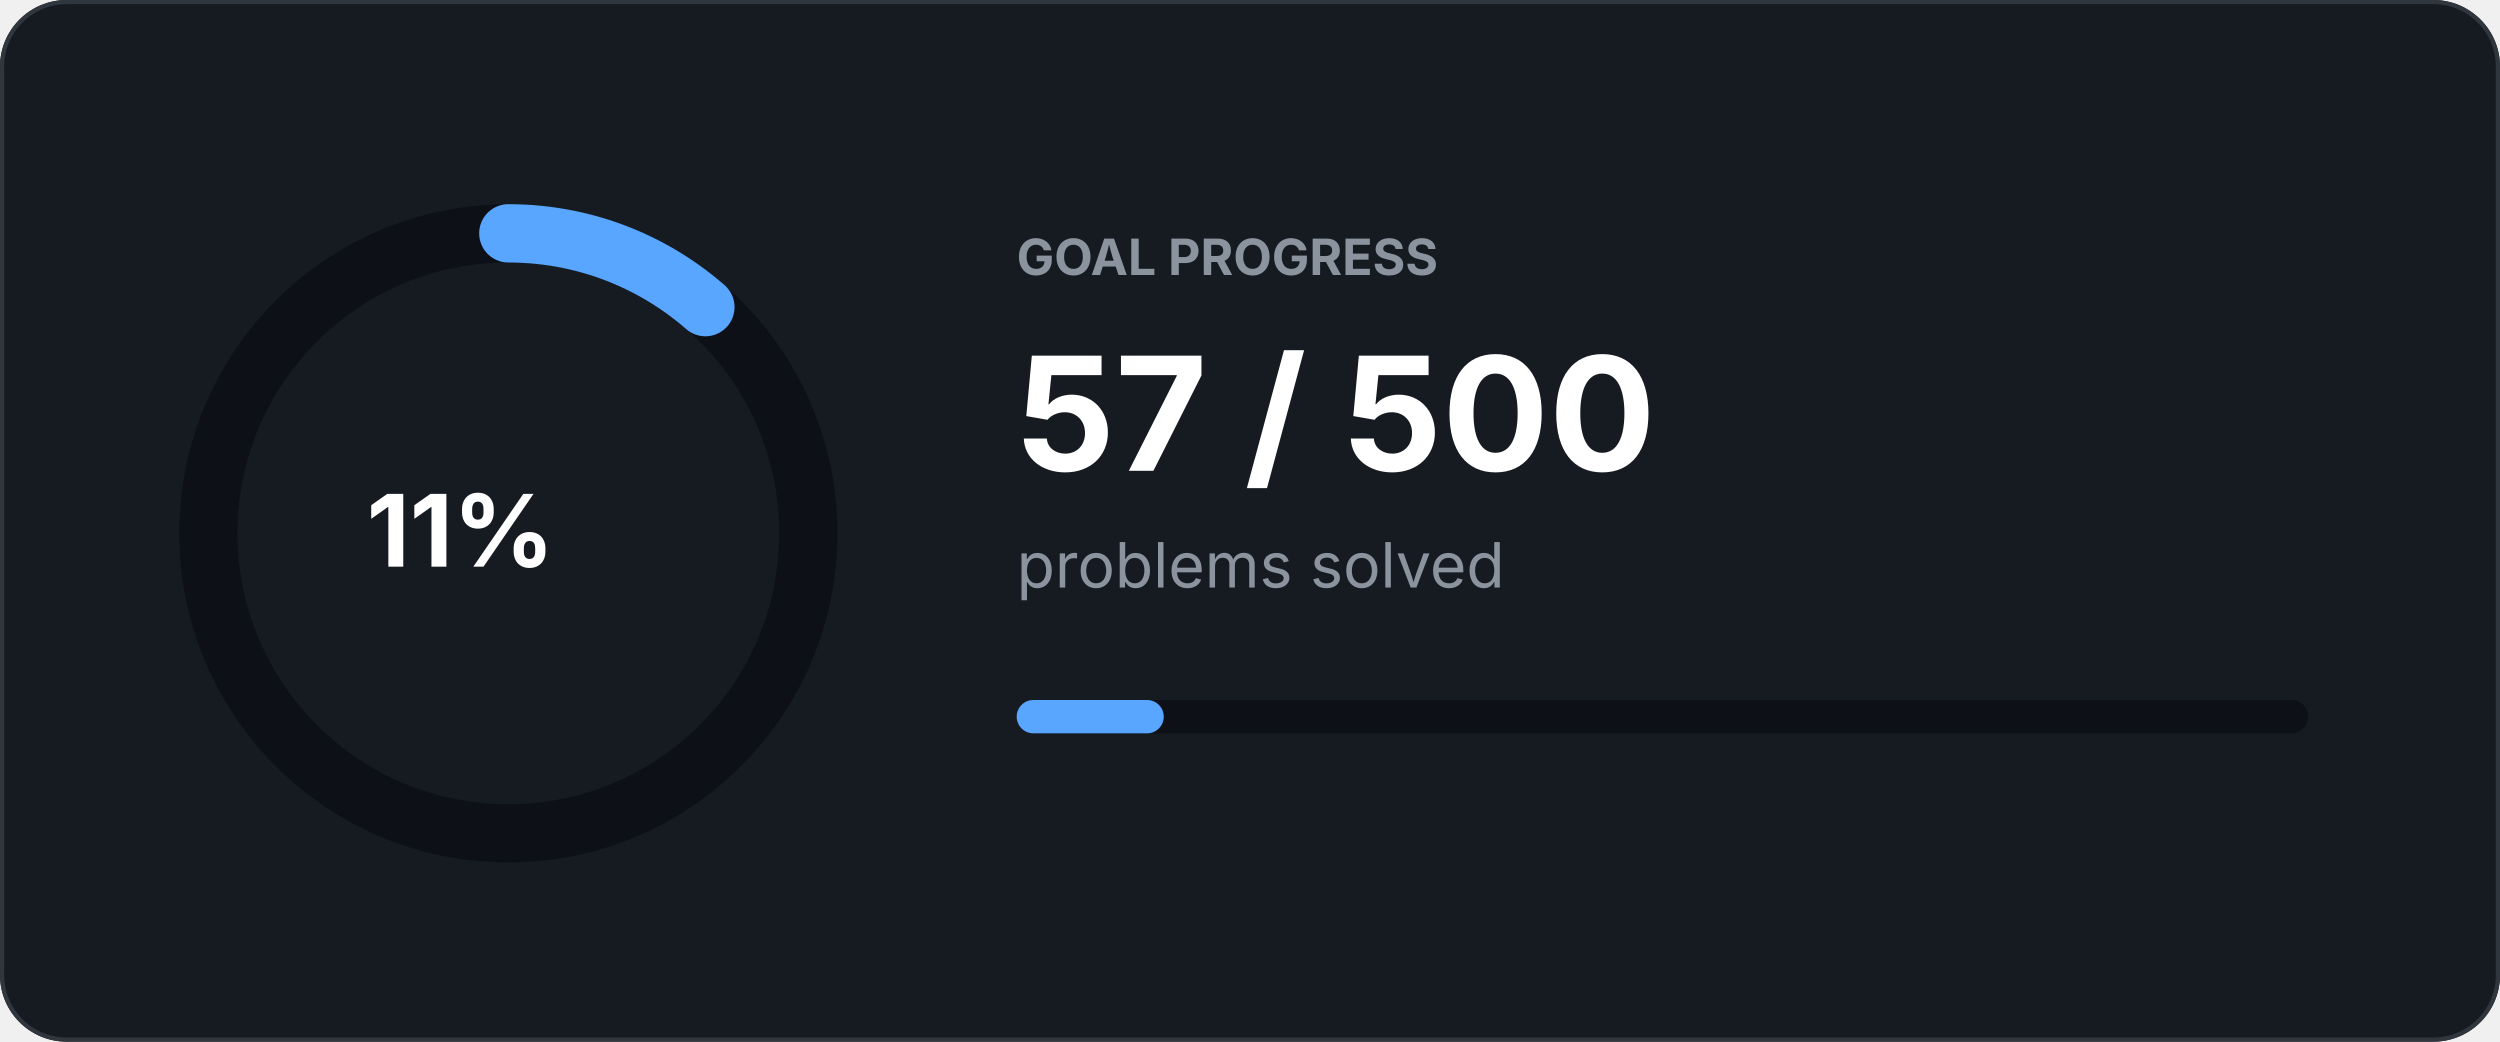
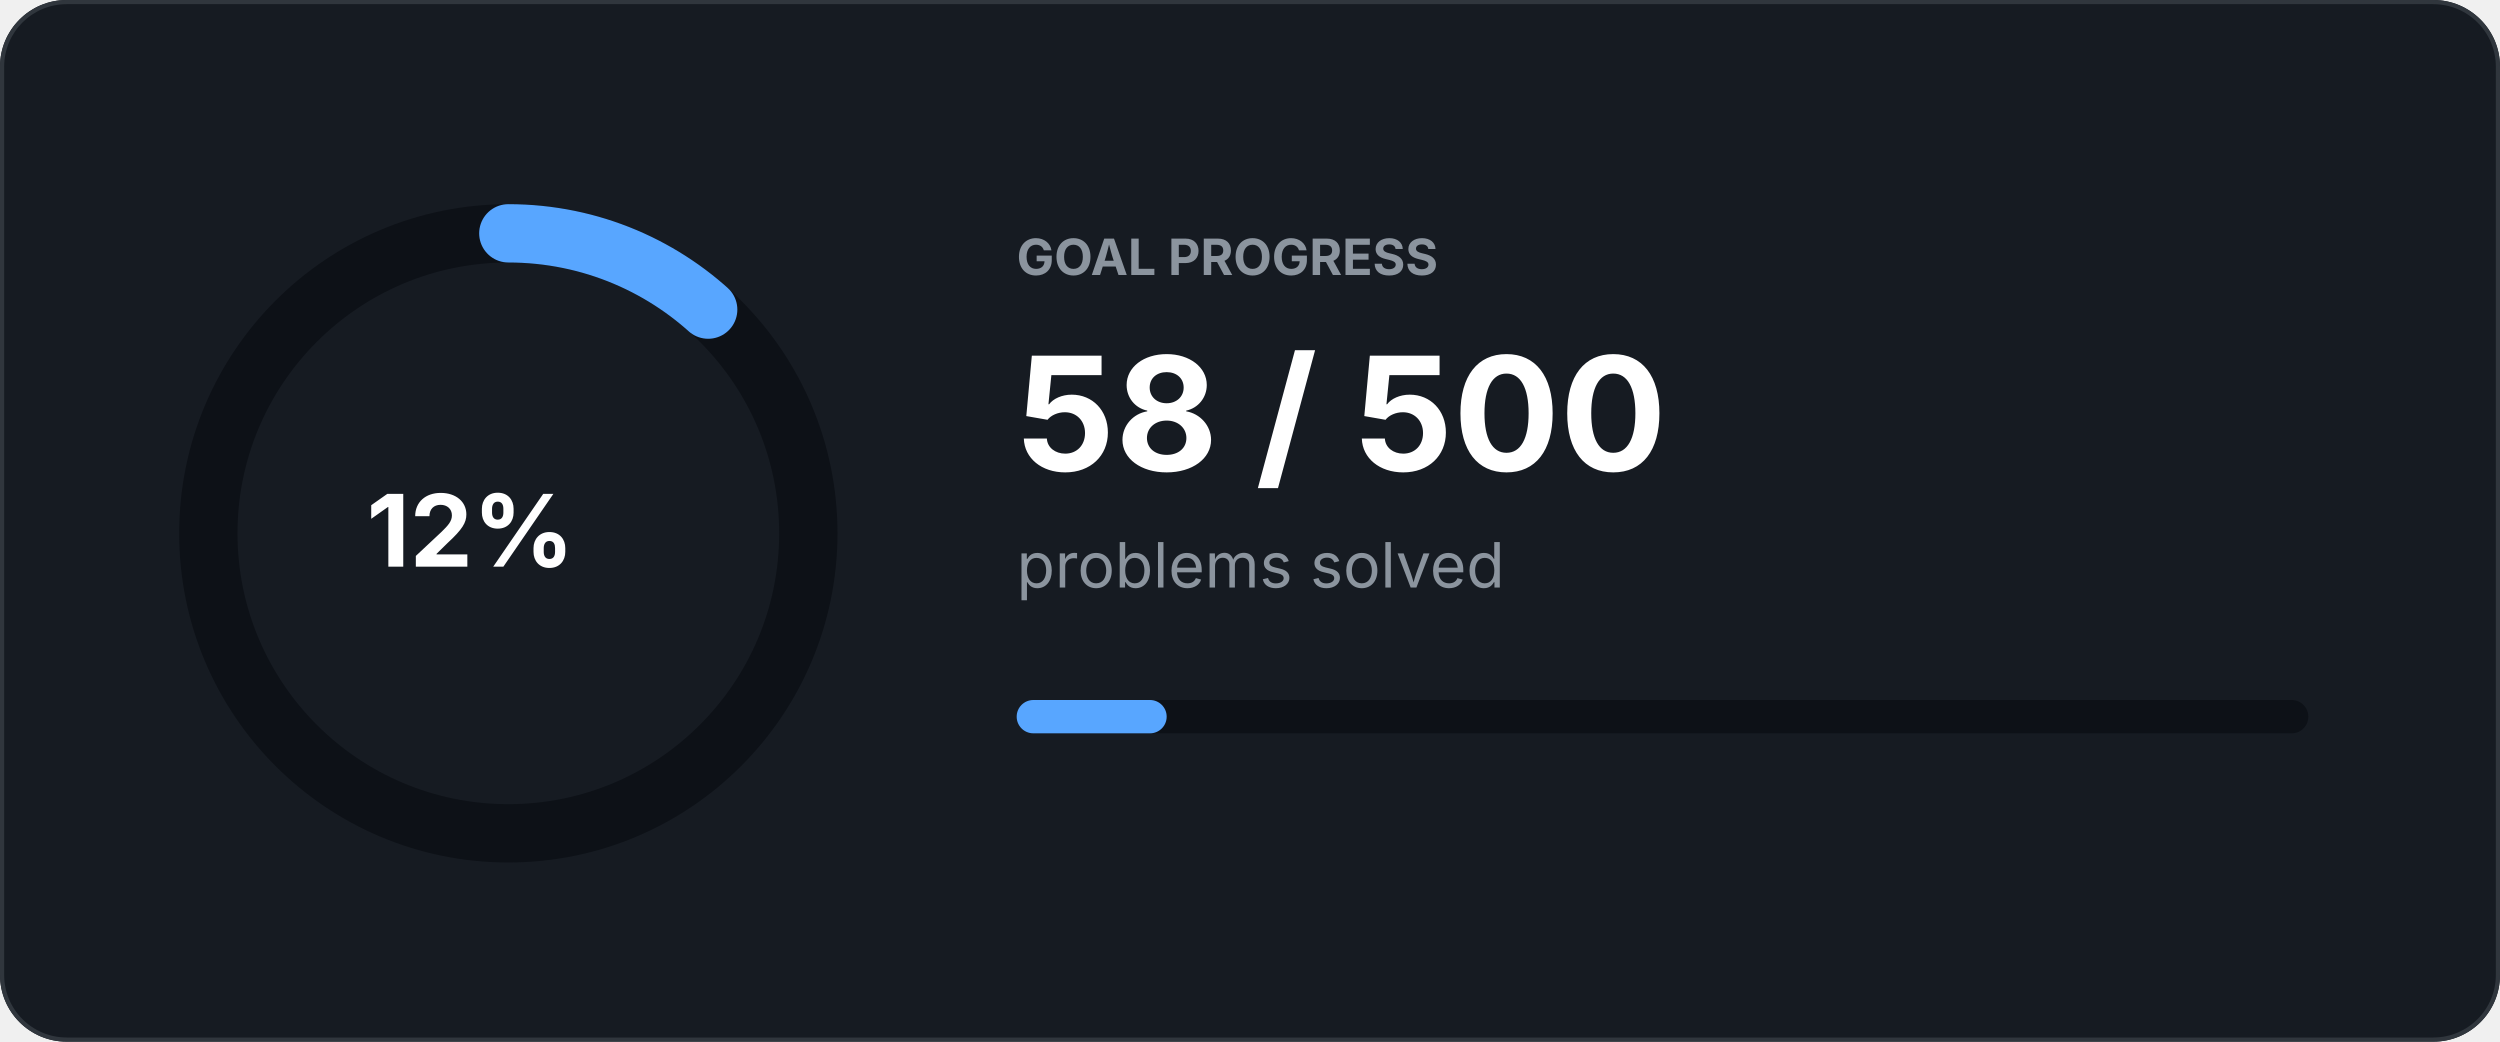
<svg xmlns="http://www.w3.org/2000/svg" width="600" height="250" viewBox="0 0 600 250">
  <rect width="100%" height="100%" rx="16" fill="#161B22" />
  <rect x="0.5" y="0.5" width="599" height="249" rx="15.5" fill="none" stroke="#30363D" />
  <circle cx="122" cy="128" r="72" fill="none" stroke="#0D1117" stroke-width="14" />
-   <circle cx="122" cy="128" r="72" fill="none" stroke="#58A6FF" stroke-width="14" stroke-linecap="round" transform="rotate(-90 122 128)" stroke-dasharray="51.6 452.4" />
-   <text x="88" y="136" fill="#FFFFFF" font-family="-apple-system,BlinkMacSystemFont,Segoe UI,sans-serif" font-size="24" font-weight="700">11%</text>
+   <circle cx="122" cy="128" r="72" fill="none" stroke="#58A6FF" stroke-width="14" stroke-linecap="round" transform="rotate(-90 122 128)" stroke-dasharray="52.5 452.4" />
+   <text x="88" y="136" fill="#FFFFFF" font-family="-apple-system,BlinkMacSystemFont,Segoe UI,sans-serif" font-size="24" font-weight="700">12%</text>
  <text x="244" y="66" fill="#8B949E" font-family="-apple-system,BlinkMacSystemFont,Segoe UI,sans-serif" font-size="12" font-weight="700">GOAL PROGRESS</text>
-   <text x="244" y="113" fill="#FFFFFF" font-family="-apple-system,BlinkMacSystemFont,Segoe UI,sans-serif" font-size="38" font-weight="700">57 / 500</text>
+   <text x="244" y="113" fill="#FFFFFF" font-family="-apple-system,BlinkMacSystemFont,Segoe UI,sans-serif" font-size="38" font-weight="700">58 / 500</text>
  <text x="244" y="141" fill="#8B949E" font-family="-apple-system,BlinkMacSystemFont,Segoe UI,sans-serif" font-size="15" font-weight="400">problems solved</text>
  <rect x="244" y="168" width="310" height="8" rx="4" fill="#0D1117" />
-   <rect x="244" y="168" width="35.3" height="8" rx="4" fill="#58A6FF" />
+   <rect x="244" y="168" width="36.0" height="8" rx="4" fill="#58A6FF" />
</svg>
